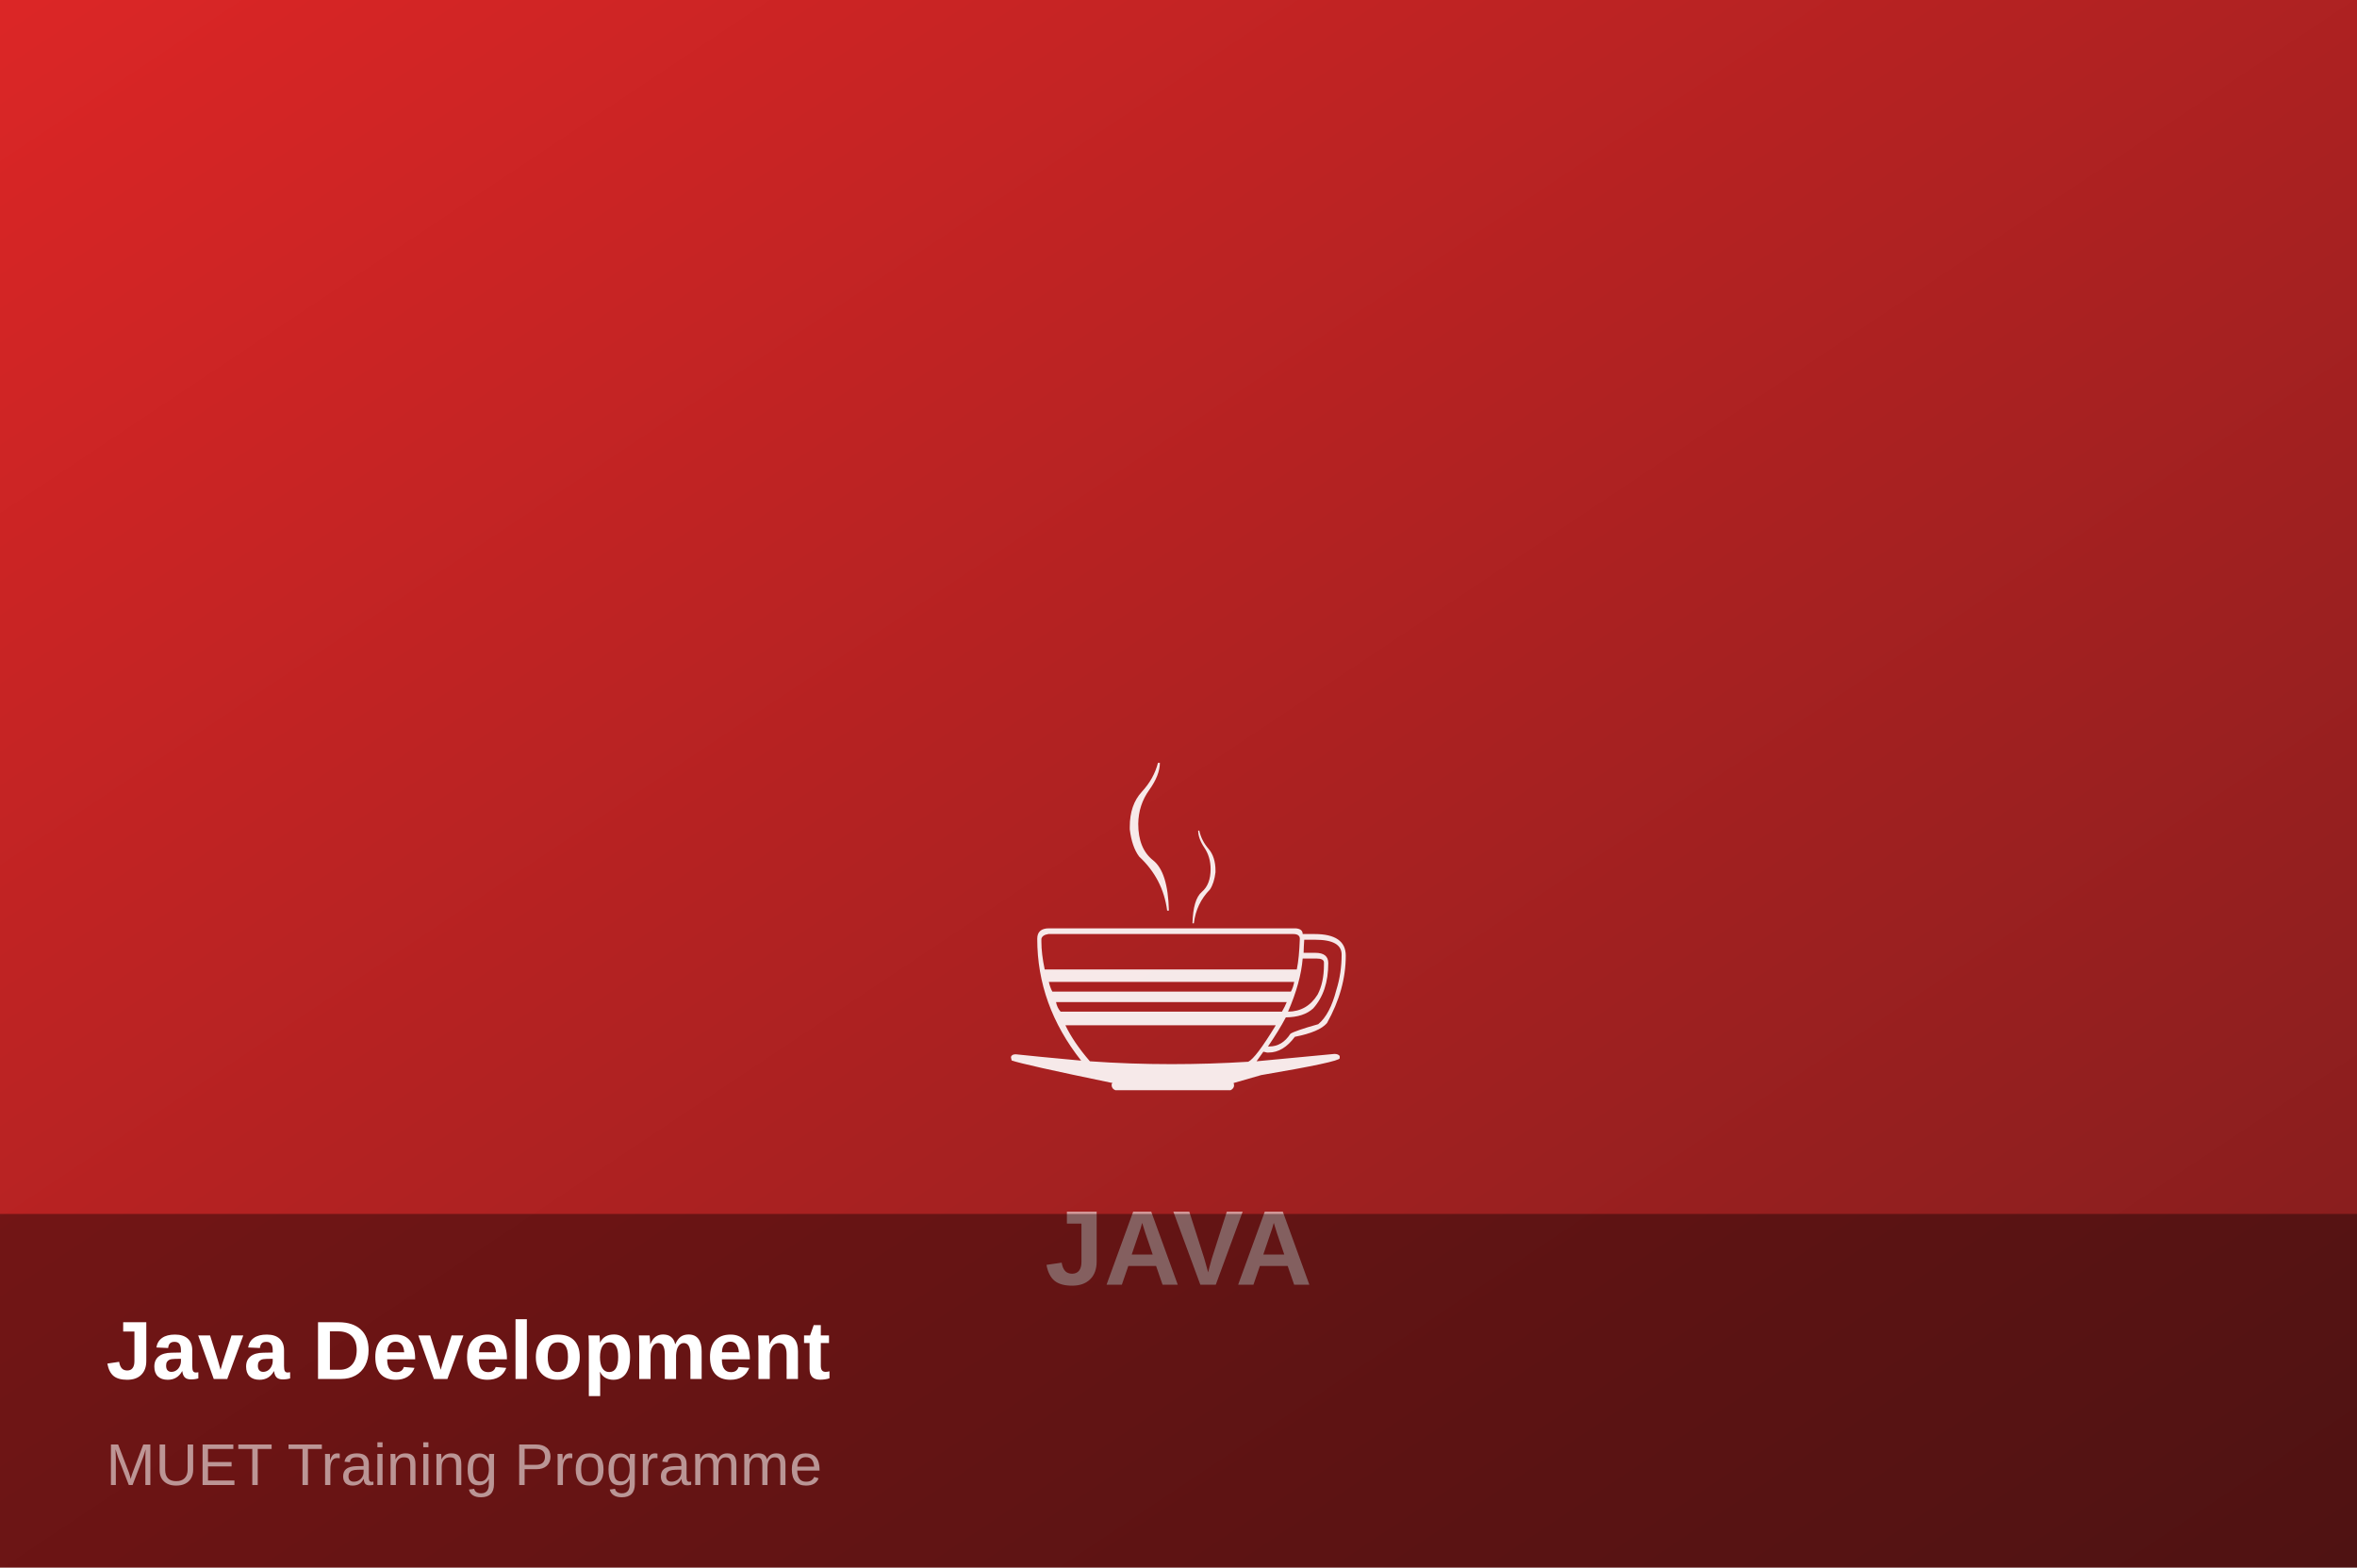
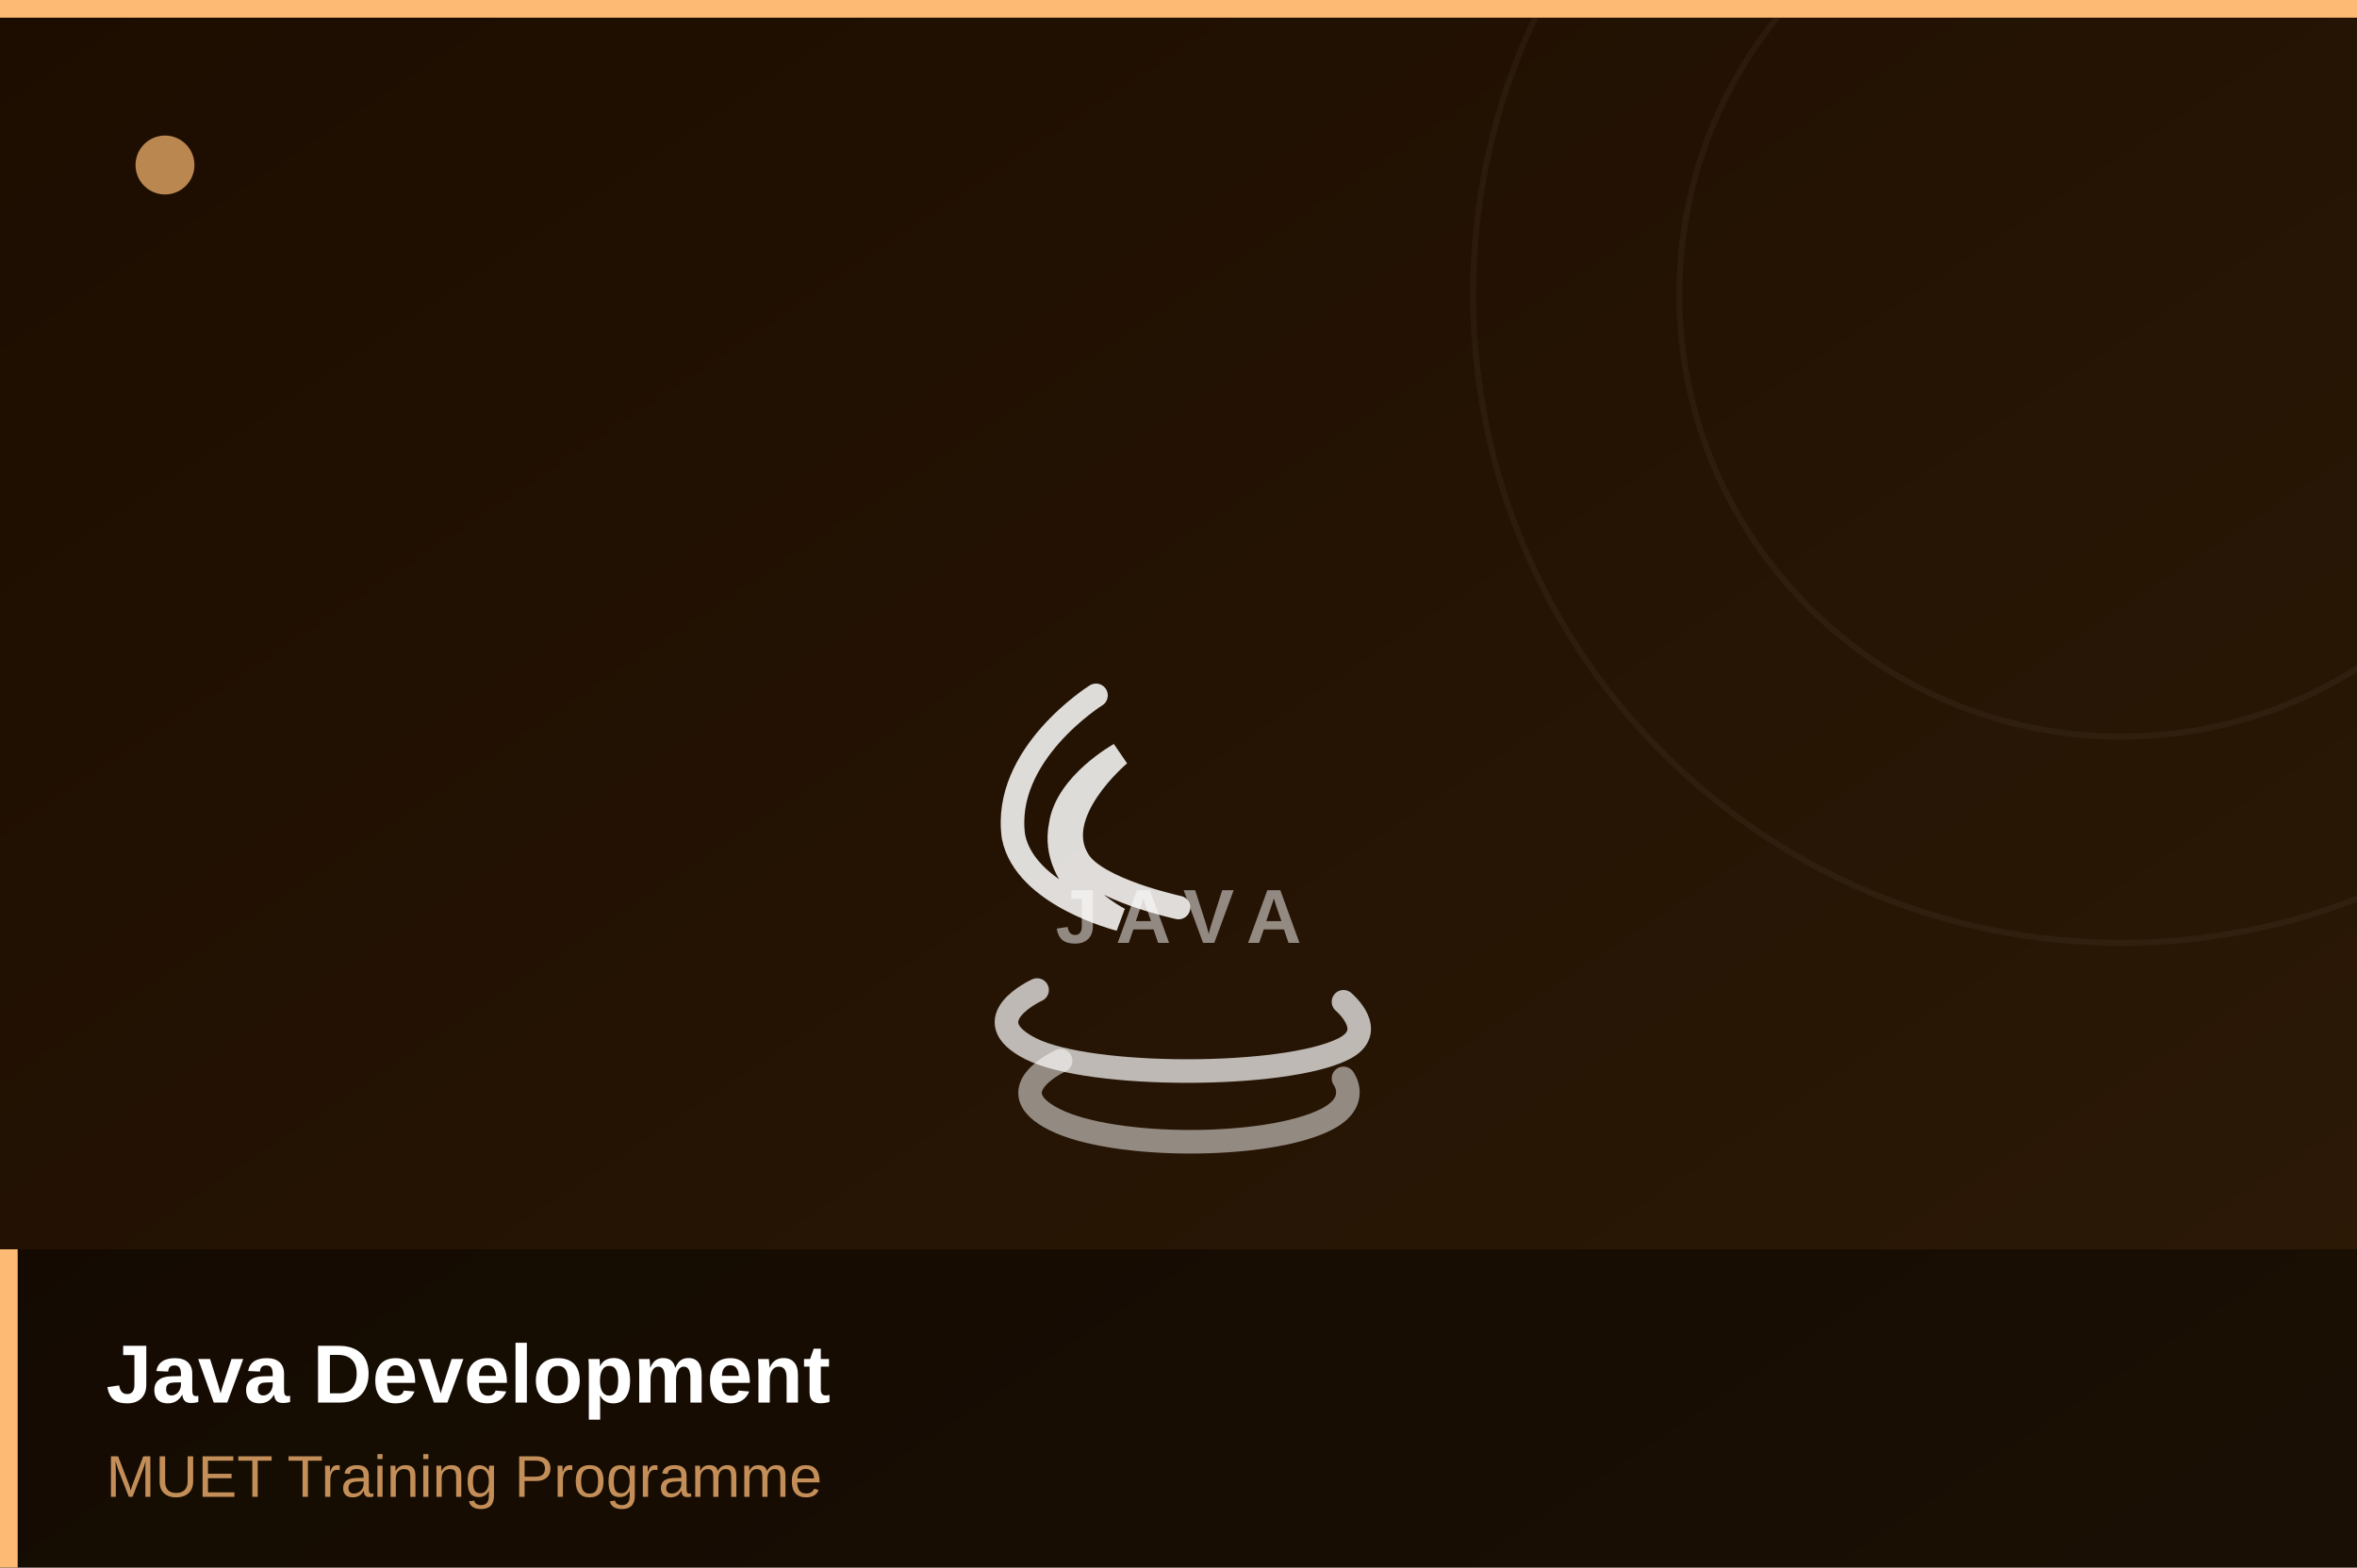
<svg xmlns="http://www.w3.org/2000/svg" width="400" height="266" viewBox="0 0 400 266">
  <defs>
-     <linearGradient id="g" x1="0%" y1="0%" x2="100%" y2="100%">
-       <stop offset="0%" stop-color="#dc2626" />
-       <stop offset="100%" stop-color="#7f1d1d" />
+     <linearGradient id="bg" x1="0%" y1="0%" x2="100%" y2="100%">
+       <stop offset="0%" stop-color="#1c0d00" />
+       <stop offset="100%" stop-color="#2d1a07" />
    </linearGradient>
  </defs>
-   <rect width="400" height="266" fill="url(#g)" />
-   <text x="200" y="185" text-anchor="middle" font-size="76" fill="white" opacity="0.9">☕</text>
-   <text x="200" y="218" text-anchor="middle" font-family="Arial,sans-serif" font-size="18" font-weight="bold" fill="white" opacity="0.55">JAVA</text>
-   <rect x="0" y="206" width="400" height="60" fill="black" opacity="0.38" />
-   <text x="18" y="234" font-family="Arial,sans-serif" font-size="14" font-weight="bold" fill="white">Java Development</text>
-   <text x="18" y="252" font-family="Arial,sans-serif" font-size="10" fill="white" opacity="0.55">MUET Training Programme</text>
+   <rect width="400" height="266" fill="url(#bg)" />
+   <circle cx="360" cy="50" r="110" fill="none" stroke="white" stroke-width="1" opacity="0.04" />
+   <circle cx="360" cy="50" r="75" fill="none" stroke="white" stroke-width="1" opacity="0.04" />
+   <rect x="0" y="0" width="400" height="3" fill="#fdba74" />
+   <circle cx="28" cy="28" r="5" fill="#fdba74" opacity="0.7" />
+   <g>
+     <path d="M186,118 C186,118 170,128 172,142 C174,152 190,156 190,156 C190,156 178,150 180,140 C181,133 190,128 190,128 C190,128 178,138 183,146 C186,151 200,154 200,154" fill="none" stroke="white" stroke-width="4" stroke-linecap="round" opacity="0.85" />
+     <path d="M176,168 C176,168 165,173 175,178 C185,183 218,183 228,178 C234,175 228,170 228,170" fill="none" stroke="white" stroke-width="4" stroke-linecap="round" opacity="0.7" />
+     <path d="M180,180 C180,180 169,185 179,190 C189,195 215,195 225,190 C231,187 228,183 228,183" fill="none" stroke="white" stroke-width="4" stroke-linecap="round" opacity="0.5" />
+     <text x="200" y="160" text-anchor="middle" font-family="Arial,sans-serif" font-size="13" font-weight="bold" fill="white" opacity="0.5" letter-spacing="3">JAVA</text>
+   </g>
+   <rect x="0" y="212" width="400" height="54" fill="black" opacity="0.42" />
+   <rect x="0" y="212" width="3" height="54" fill="#fdba74" />
+   <text x="18" y="238" font-family="Arial,sans-serif" font-size="14" font-weight="bold" fill="white">Java Development</text>
+   <text x="18" y="254" font-family="Arial,sans-serif" font-size="10" fill="#fdba74" opacity="0.75">MUET Training Programme</text>
</svg>
